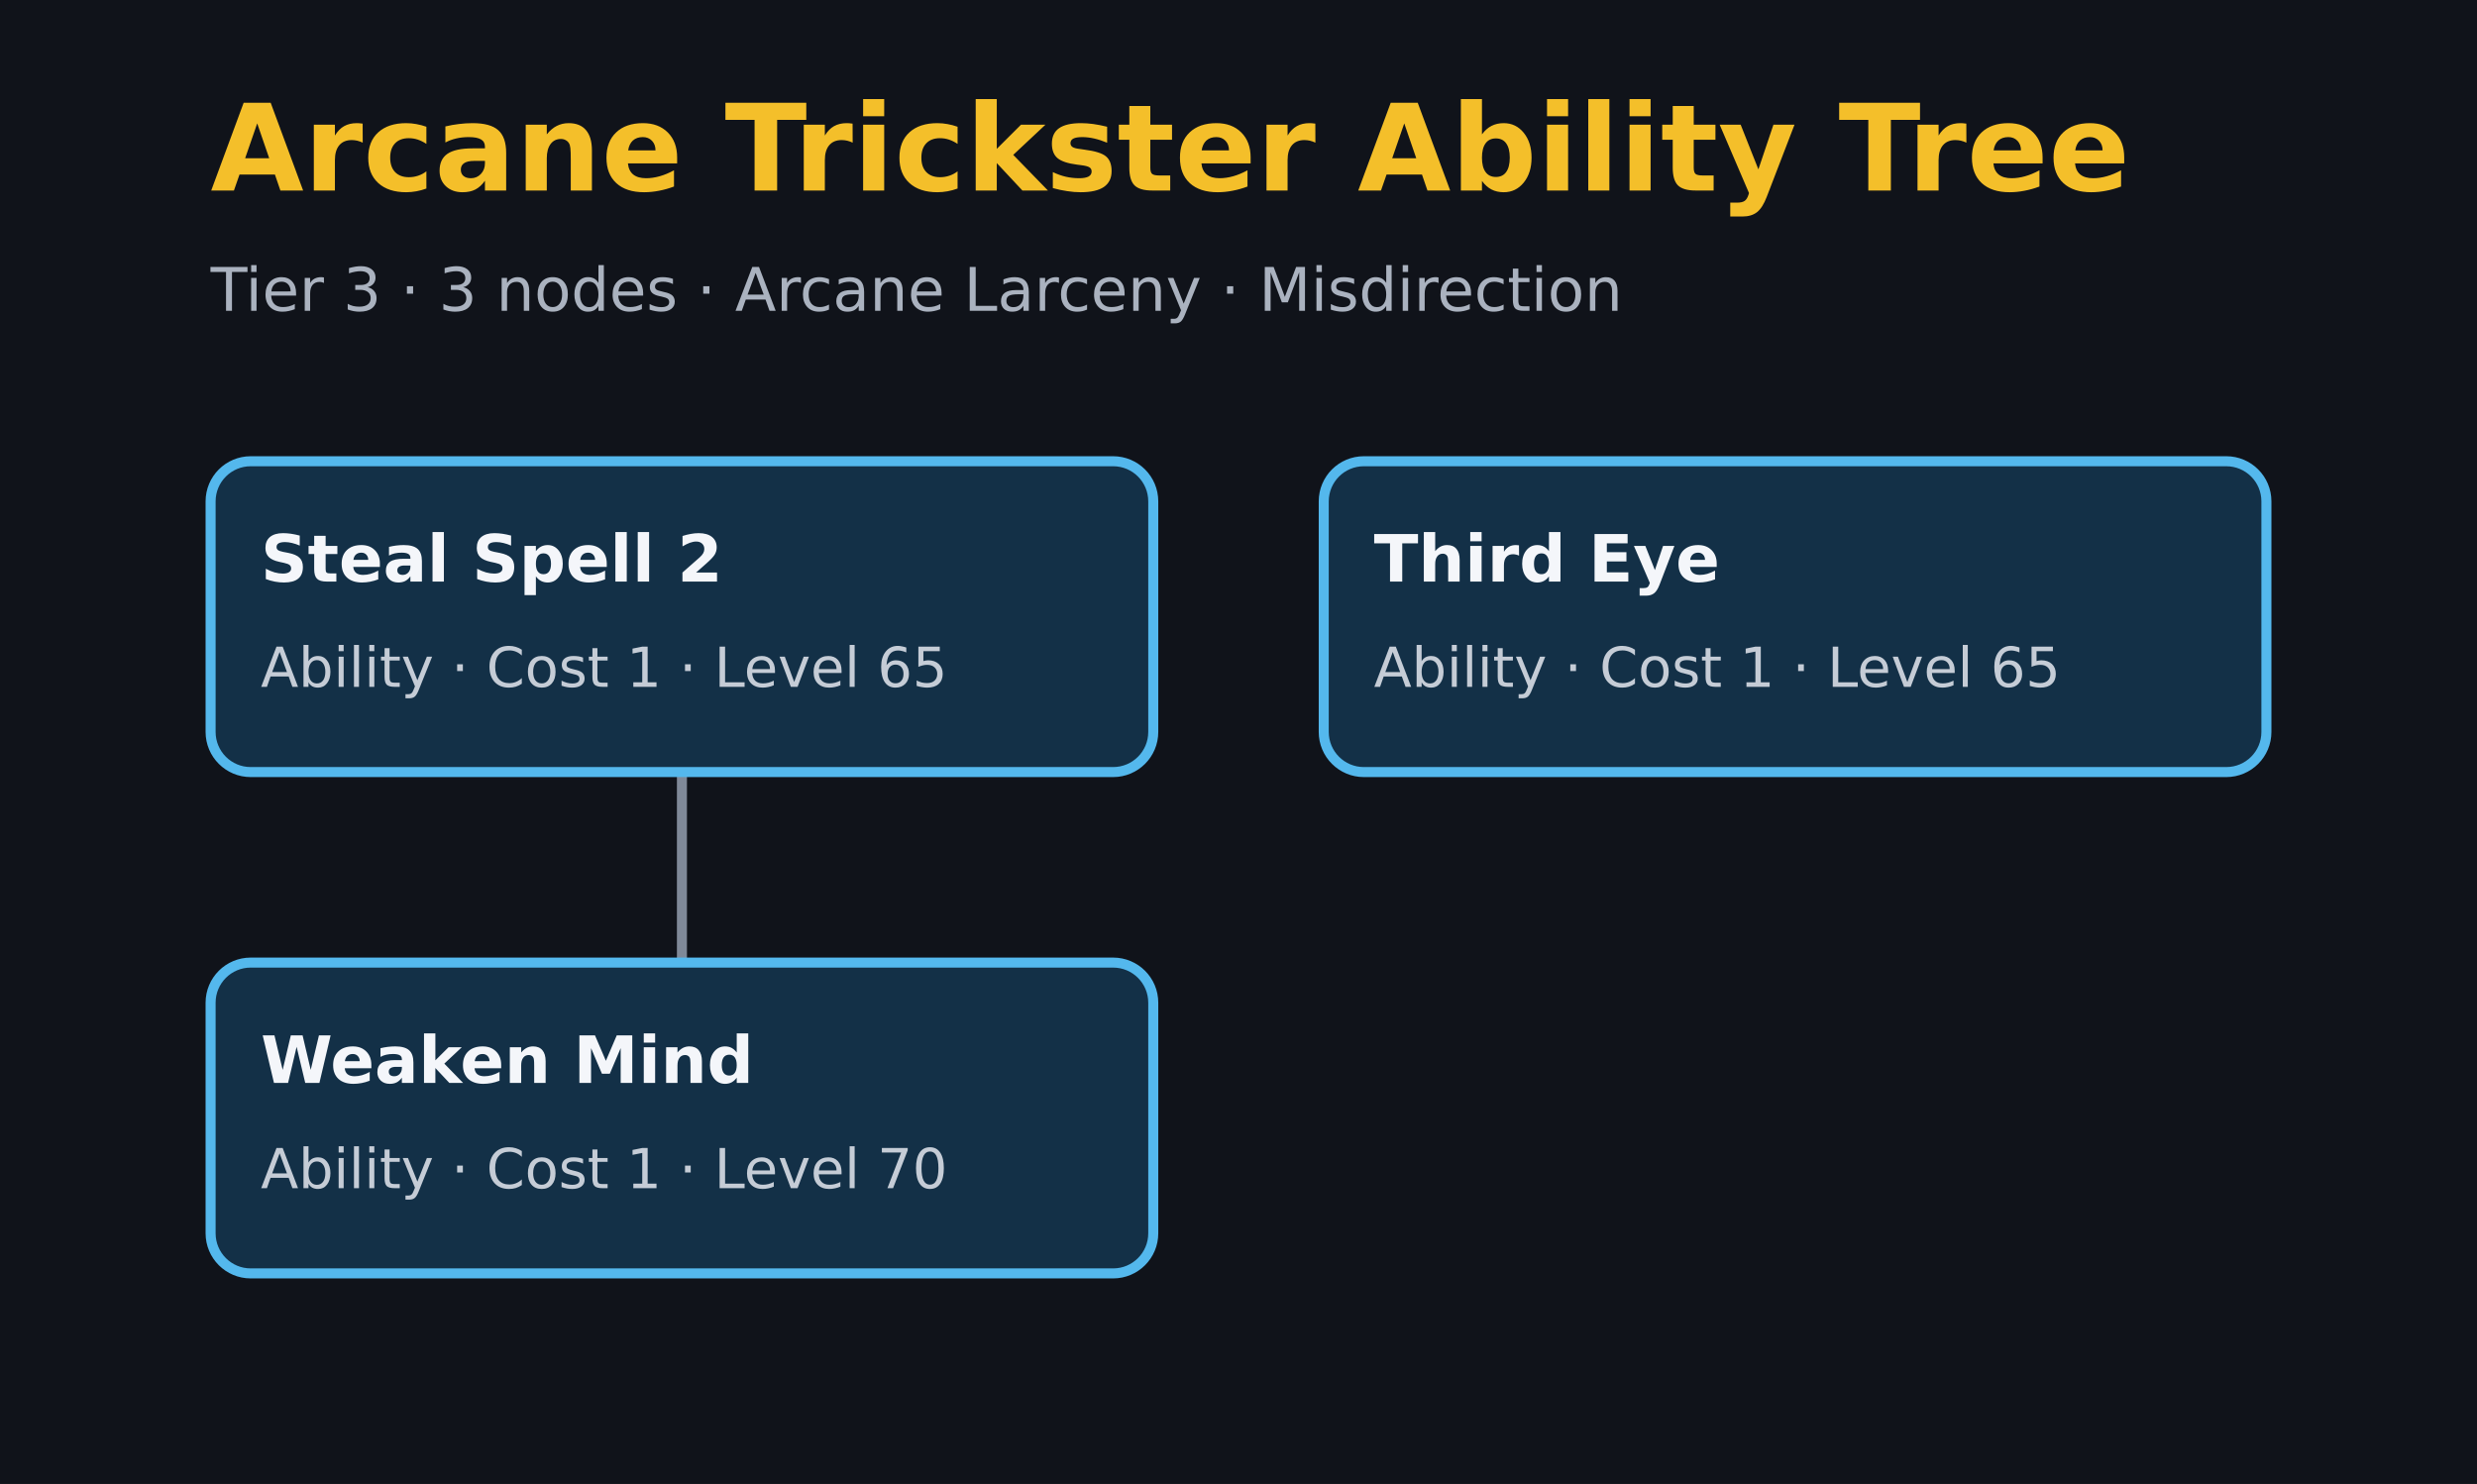
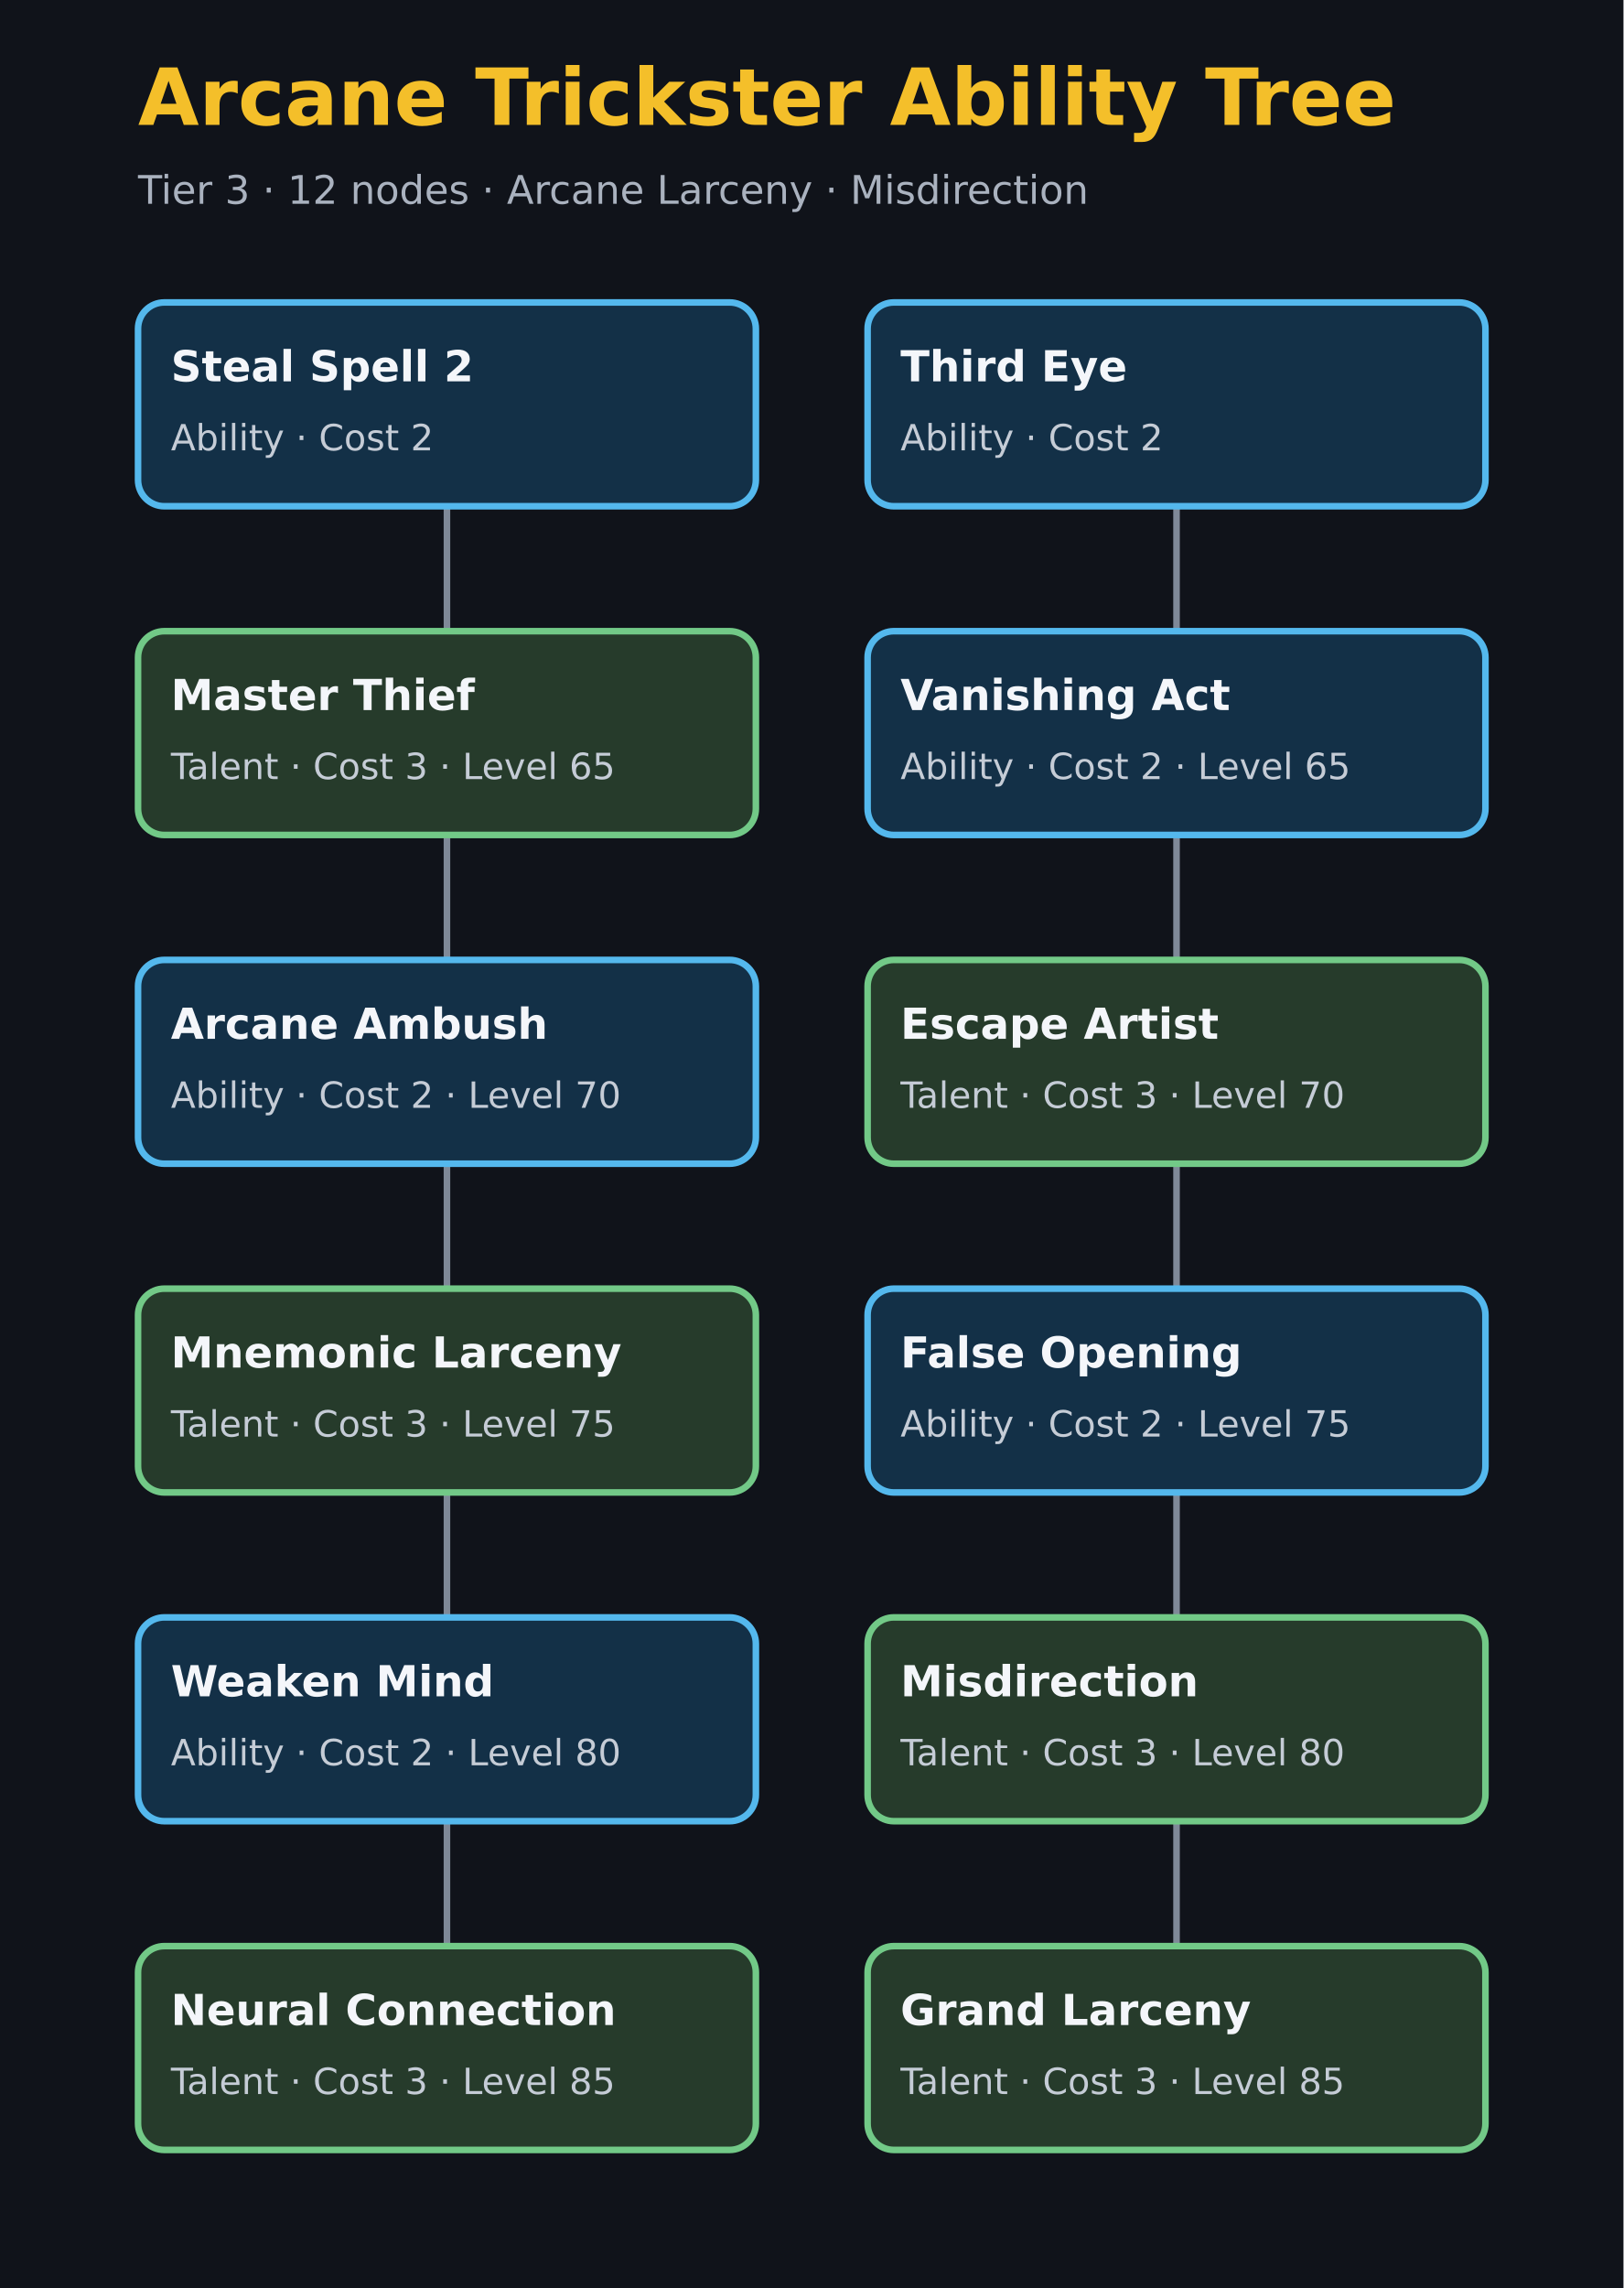
- <svg xmlns="http://www.w3.org/2000/svg" width="494" height="296" viewBox="0 0 494 296">
+ <svg xmlns="http://www.w3.org/2000/svg" width="494" height="696" viewBox="0 0 494 696">
  <style>
text{font-family:DejaVu Sans,Arial,sans-serif}
.title{fill:#f4bf2a;font-size:24px;font-weight:700}
.meta{fill:#aab2bf;font-size:12px}
.name{fill:#f4f6fa;font-size:13px;font-weight:700}
.detail{fill:#c5ccd6;font-size:11px}
.resource{fill:#e6bfdc;font-size:9px;font-weight:700}
.edge{fill:none;stroke:#7f8998;stroke-width:2}
.promotion-edge{fill:none;stroke:#c59d3d;stroke-width:3}
</style>
-   <rect width="494" height="296" fill="#10131a" />
+   <rect width="494" height="696" fill="#10131a" />
  <text class="title" x="42" y="38">Arcane Trickster Ability Tree</text>
-   <text class="meta" x="42" y="62">Tier 3 · 3 nodes · Arcane Larceny · Misdirection</text>
+   <text class="meta" x="42" y="62">Tier 3 · 12 nodes · Arcane Larceny · Misdirection</text>
  <path class="edge" d="M 136.0 123.0 V 173.0 H 136.0 V 223.0" />
+   <path class="edge" d="M 136.0 223.0 V 273.0 H 136.0 V 323.0" />
+   <path class="edge" d="M 136.0 323.0 V 373.0 H 136.0 V 423.0" />
+   <path class="edge" d="M 136.0 423.0 V 473.0 H 136.0 V 523.0" />
+   <path class="edge" d="M 136.0 523.0 V 573.0 H 136.0 V 623.0" />
+   <path class="edge" d="M 358.0 123.0 V 173.0 H 358.0 V 223.0" />
+   <path class="edge" d="M 358.0 223.0 V 273.0 H 358.0 V 323.0" />
+   <path class="edge" d="M 358.0 323.0 V 373.0 H 358.0 V 423.0" />
+   <path class="edge" d="M 358.0 423.0 V 473.0 H 358.0 V 523.0" />
+   <path class="edge" d="M 358.0 523.0 V 573.0 H 358.0 V 623.0" />
  <rect x="42.0" y="92.0" width="188" height="62" rx="8" fill="#133047" stroke="#54b8ed" stroke-width="2" />
  <text class="name" x="52.0" y="116.0">Steal Spell 2</text>
-   <text class="detail" x="52.0" y="137.0">Ability · Cost 1 · Level 65</text>
-   <rect x="42.0" y="192.0" width="188" height="62" rx="8" fill="#133047" stroke="#54b8ed" stroke-width="2" />
-   <text class="name" x="52.0" y="216.0">Weaken Mind</text>
-   <text class="detail" x="52.0" y="237.0">Ability · Cost 1 · Level 70</text>
+   <text class="detail" x="52.0" y="137.0">Ability · Cost 2</text>
+   <rect x="42.0" y="192.0" width="188" height="62" rx="8" fill="#263b2b" stroke="#72c987" stroke-width="2" />
+   <text class="name" x="52.0" y="216.0">Master Thief</text>
+   <text class="detail" x="52.0" y="237.0">Talent · Cost 3 · Level 65</text>
+   <rect x="42.0" y="292.0" width="188" height="62" rx="8" fill="#133047" stroke="#54b8ed" stroke-width="2" />
+   <text class="name" x="52.0" y="316.0">Arcane Ambush</text>
+   <text class="detail" x="52.0" y="337.0">Ability · Cost 2 · Level 70</text>
+   <rect x="42.0" y="392.0" width="188" height="62" rx="8" fill="#263b2b" stroke="#72c987" stroke-width="2" />
+   <text class="name" x="52.0" y="416.0">Mnemonic Larceny</text>
+   <text class="detail" x="52.0" y="437.0">Talent · Cost 3 · Level 75</text>
+   <rect x="42.0" y="492.0" width="188" height="62" rx="8" fill="#133047" stroke="#54b8ed" stroke-width="2" />
+   <text class="name" x="52.0" y="516.0">Weaken Mind</text>
+   <text class="detail" x="52.0" y="537.0">Ability · Cost 2 · Level 80</text>
+   <rect x="42.0" y="592.0" width="188" height="62" rx="8" fill="#263b2b" stroke="#72c987" stroke-width="2" />
+   <text class="name" x="52.0" y="616.0">Neural Connection</text>
+   <text class="detail" x="52.0" y="637.0">Talent · Cost 3 · Level 85</text>
  <rect x="264.0" y="92.0" width="188" height="62" rx="8" fill="#133047" stroke="#54b8ed" stroke-width="2" />
  <text class="name" x="274.0" y="116.0">Third Eye</text>
-   <text class="detail" x="274.0" y="137.0">Ability · Cost 1 · Level 65</text>
+   <text class="detail" x="274.0" y="137.0">Ability · Cost 2</text>
+   <rect x="264.0" y="192.0" width="188" height="62" rx="8" fill="#133047" stroke="#54b8ed" stroke-width="2" />
+   <text class="name" x="274.0" y="216.0">Vanishing Act</text>
+   <text class="detail" x="274.0" y="237.0">Ability · Cost 2 · Level 65</text>
+   <rect x="264.0" y="292.0" width="188" height="62" rx="8" fill="#263b2b" stroke="#72c987" stroke-width="2" />
+   <text class="name" x="274.0" y="316.0">Escape Artist</text>
+   <text class="detail" x="274.0" y="337.0">Talent · Cost 3 · Level 70</text>
+   <rect x="264.0" y="392.0" width="188" height="62" rx="8" fill="#133047" stroke="#54b8ed" stroke-width="2" />
+   <text class="name" x="274.0" y="416.0">False Opening</text>
+   <text class="detail" x="274.0" y="437.0">Ability · Cost 2 · Level 75</text>
+   <rect x="264.0" y="492.0" width="188" height="62" rx="8" fill="#263b2b" stroke="#72c987" stroke-width="2" />
+   <text class="name" x="274.0" y="516.0">Misdirection</text>
+   <text class="detail" x="274.0" y="537.0">Talent · Cost 3 · Level 80</text>
+   <rect x="264.0" y="592.0" width="188" height="62" rx="8" fill="#263b2b" stroke="#72c987" stroke-width="2" />
+   <text class="name" x="274.0" y="616.0">Grand Larceny</text>
+   <text class="detail" x="274.0" y="637.0">Talent · Cost 3 · Level 85</text>
</svg>
